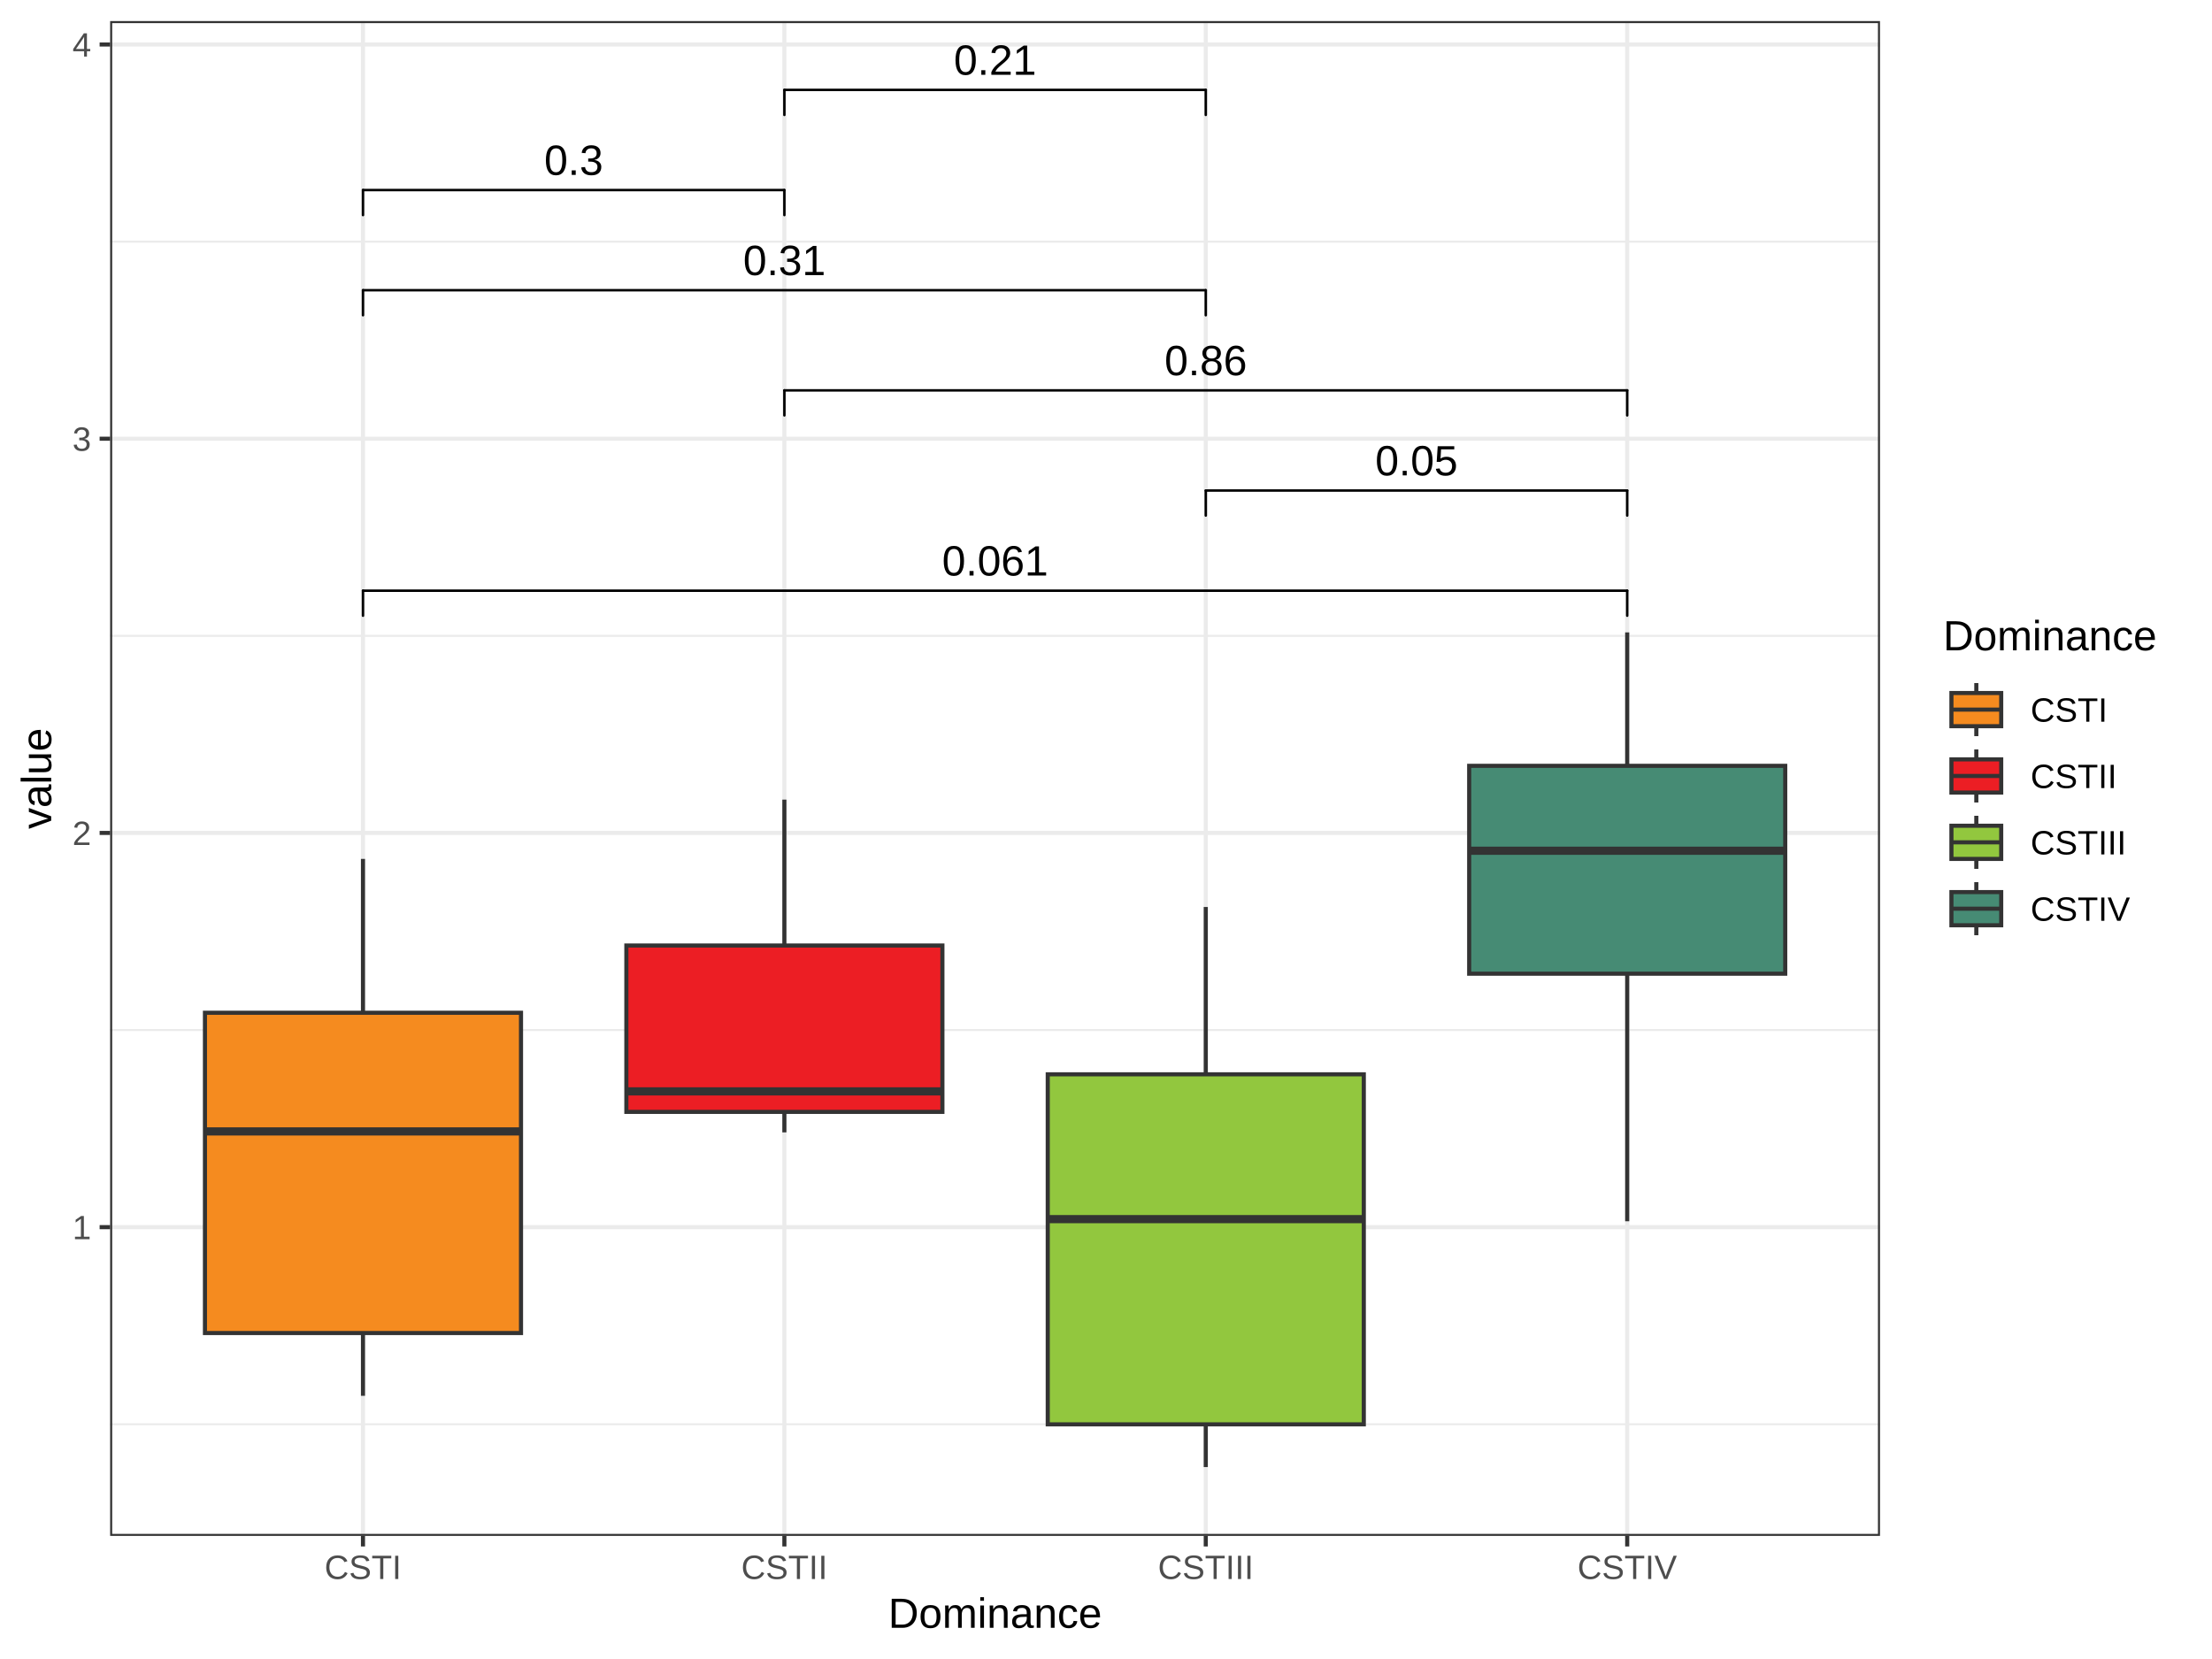
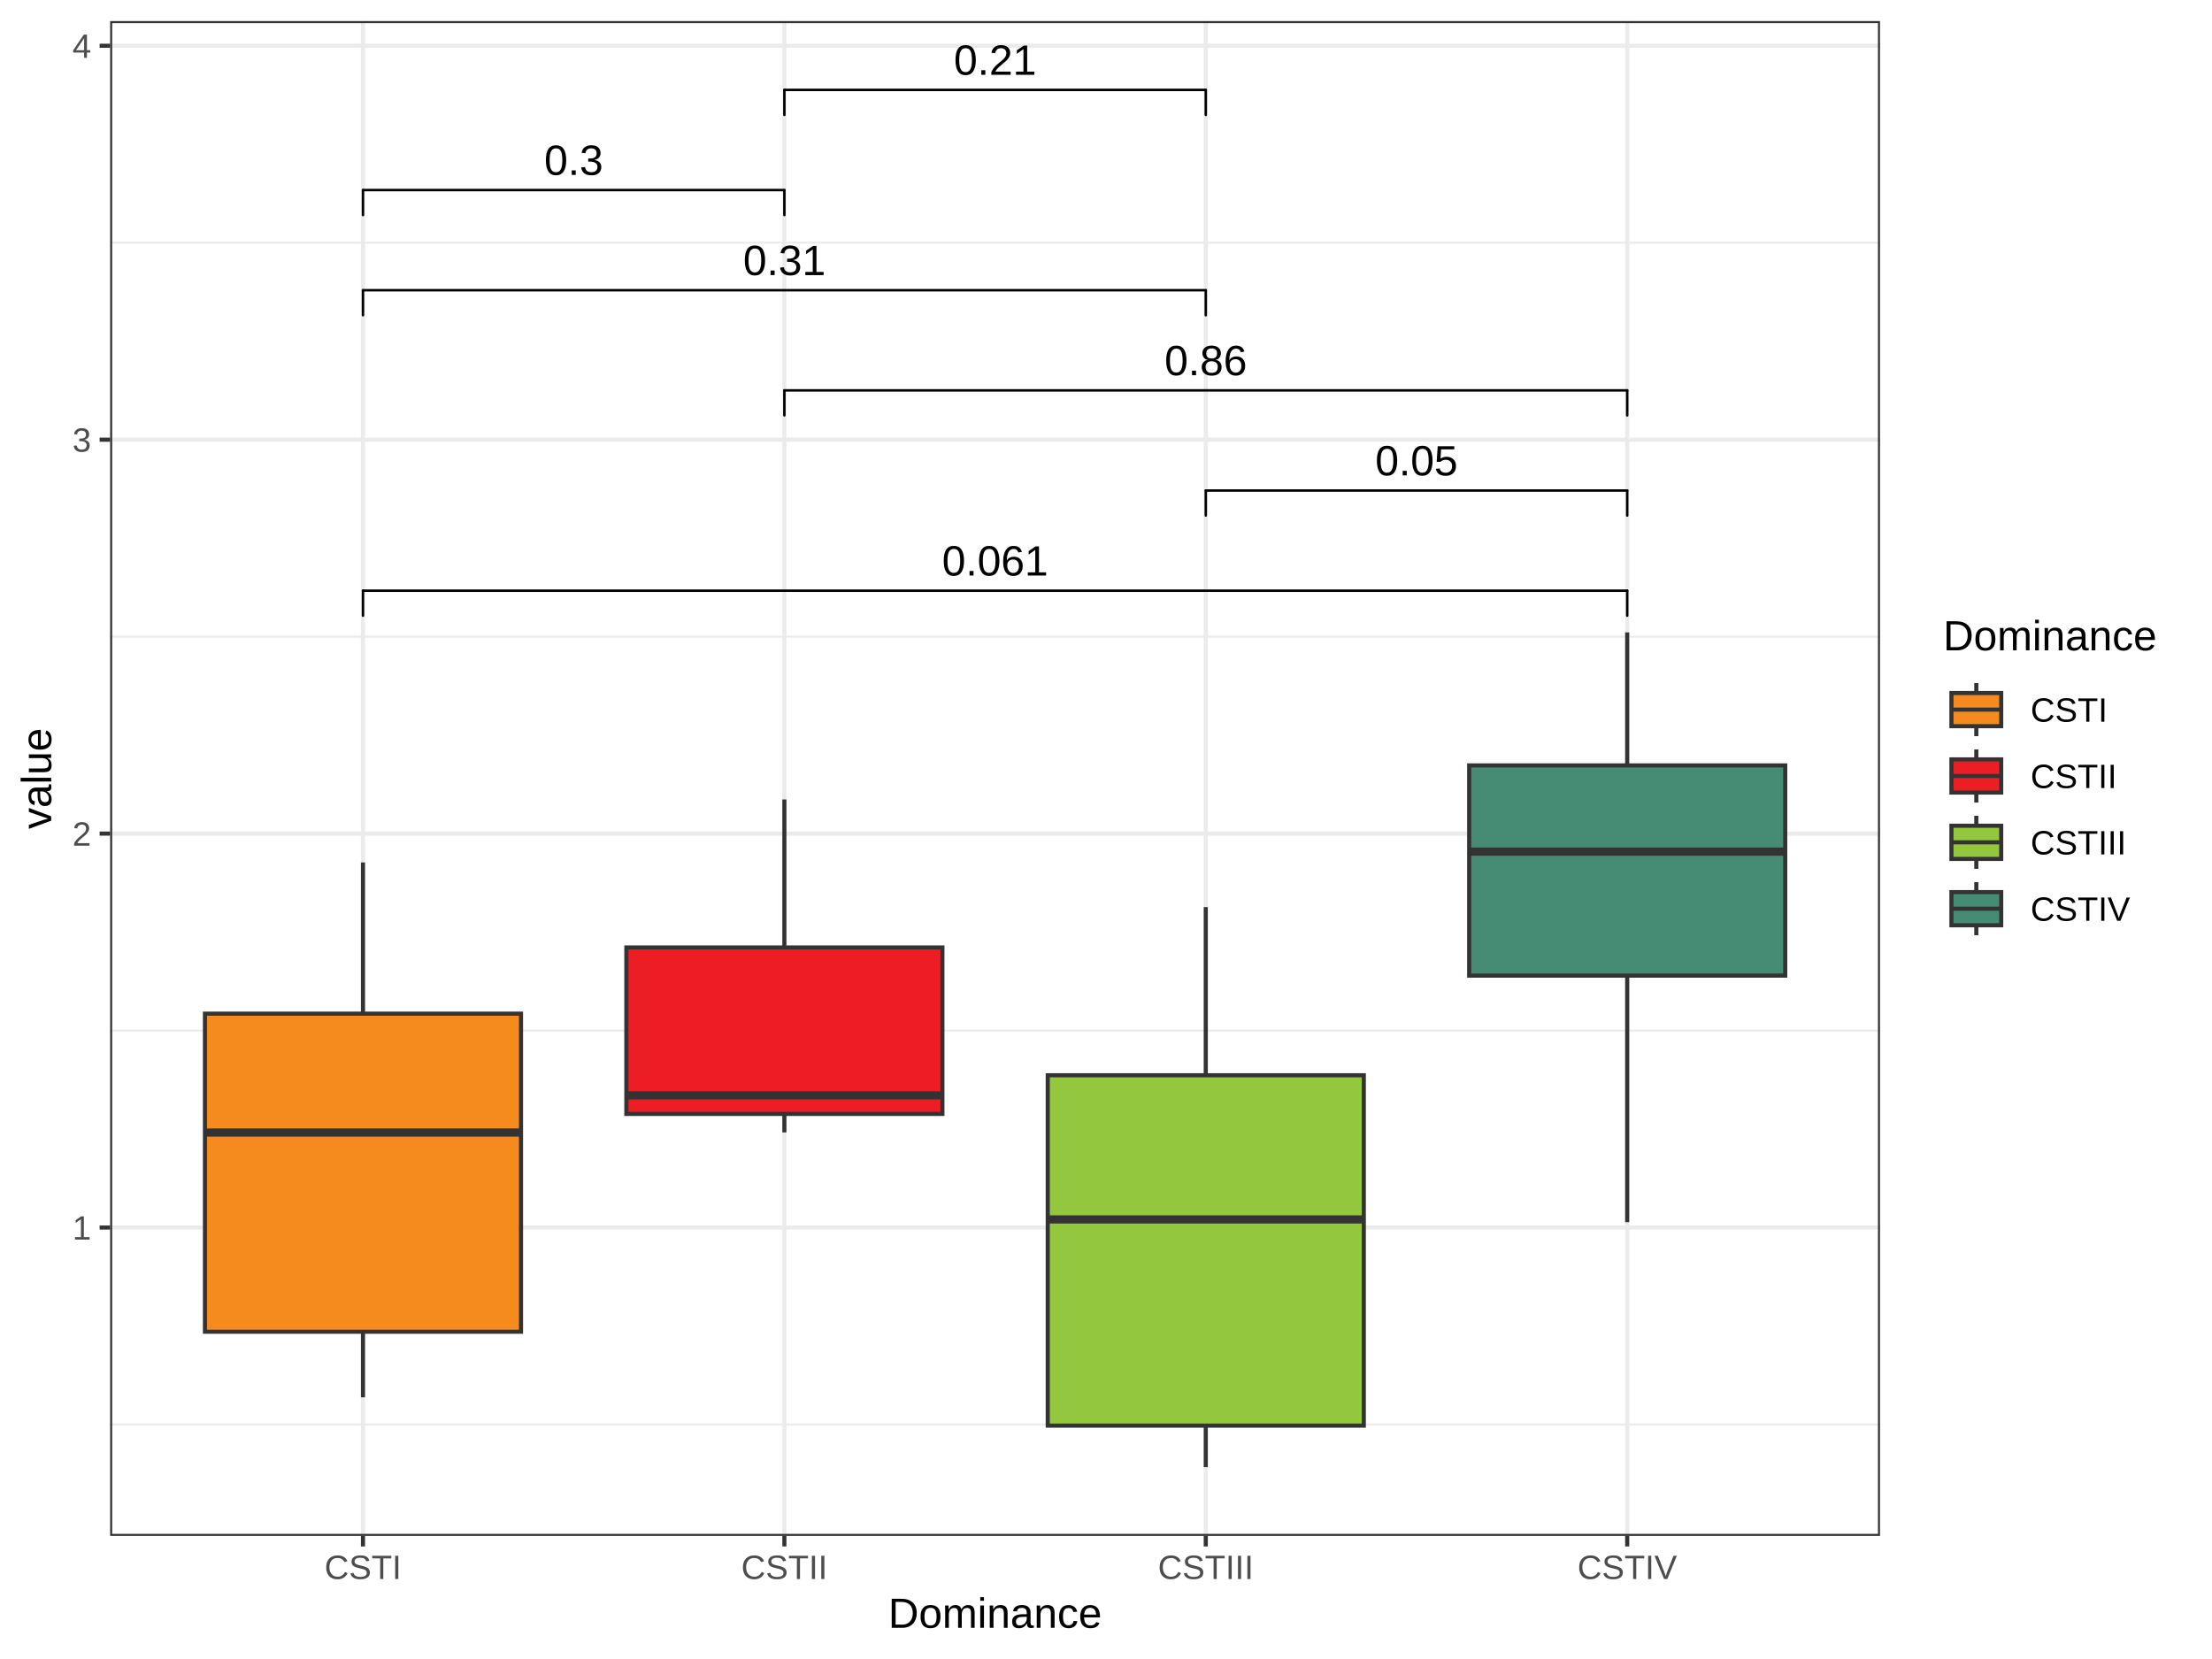
<svg xmlns="http://www.w3.org/2000/svg" class="svglite" width="576.00pt" height="432.00pt" viewBox="0 0 576.00 432.00">
  <defs>
    <style type="text/css">
    .svglite line, .svglite polyline, .svglite polygon, .svglite path, .svglite rect, .svglite circle {
      fill: none;
      stroke: #000000;
      stroke-linecap: round;
      stroke-linejoin: round;
      stroke-miterlimit: 10.00;
    }
    .svglite text {
      white-space: pre;
    }
  </style>
  </defs>
  <rect width="100%" height="100%" style="stroke: none; fill: #FFFFFF;" />
  <defs>
    <clipPath id="cpMC4wMHw1NzYuMDB8MC4wMHw0MzIuMDA=">
      <rect x="0.00" y="0.00" width="576.00" height="432.00" />
    </clipPath>
  </defs>
  <g clip-path="url(#cpMC4wMHw1NzYuMDB8MC4wMHw0MzIuMDA=)">
    <rect x="0.00" y="0.00" width="576.00" height="432.00" style="stroke-width: 1.07; stroke: #FFFFFF; fill: #FFFFFF;" />
  </g>
  <defs>
    <clipPath id="cpMjguNjh8NDg5LjU2fDUuNDh8Mzk5Ljk1">
      <rect x="28.68" y="5.48" width="460.87" height="394.47" />
    </clipPath>
  </defs>
  <g clip-path="url(#cpMjguNjh8NDg5LjU2fDUuNDh8Mzk5Ljk1)">
    <rect x="28.68" y="5.48" width="460.87" height="394.47" style="stroke-width: 1.07; stroke: none; fill: #FFFFFF;" />
-     <polyline points="28.68,370.87 489.56,370.87 " style="stroke-width: 0.53; stroke: #EBEBEB; stroke-linecap: butt;" />
-     <polyline points="28.68,268.22 489.56,268.22 " style="stroke-width: 0.53; stroke: #EBEBEB; stroke-linecap: butt;" />
-     <polyline points="28.68,165.57 489.56,165.57 " style="stroke-width: 0.53; stroke: #EBEBEB; stroke-linecap: butt;" />
-     <polyline points="28.68,62.92 489.56,62.92 " style="stroke-width: 0.53; stroke: #EBEBEB; stroke-linecap: butt;" />
-     <polyline points="28.68,319.55 489.56,319.55 " style="stroke-width: 1.07; stroke: #EBEBEB; stroke-linecap: butt;" />
-     <polyline points="28.68,216.89 489.56,216.89 " style="stroke-width: 1.07; stroke: #EBEBEB; stroke-linecap: butt;" />
-     <polyline points="28.68,114.24 489.56,114.24 " style="stroke-width: 1.07; stroke: #EBEBEB; stroke-linecap: butt;" />
-     <polyline points="28.68,11.59 489.56,11.59 " style="stroke-width: 1.07; stroke: #EBEBEB; stroke-linecap: butt;" />
+     <polyline points="28.68,370.94 489.56,370.94 " style="stroke-width: 0.53; stroke: #EBEBEB; stroke-linecap: butt;" />
+     <polyline points="28.68,268.36 489.56,268.36 " style="stroke-width: 0.53; stroke: #EBEBEB; stroke-linecap: butt;" />
+     <polyline points="28.68,165.78 489.56,165.78 " style="stroke-width: 0.53; stroke: #EBEBEB; stroke-linecap: butt;" />
+     <polyline points="28.68,63.20 489.56,63.20 " style="stroke-width: 0.53; stroke: #EBEBEB; stroke-linecap: butt;" />
+     <polyline points="28.68,319.65 489.56,319.65 " style="stroke-width: 1.07; stroke: #EBEBEB; stroke-linecap: butt;" />
+     <polyline points="28.68,217.07 489.56,217.07 " style="stroke-width: 1.07; stroke: #EBEBEB; stroke-linecap: butt;" />
+     <polyline points="28.68,114.49 489.56,114.49 " style="stroke-width: 1.07; stroke: #EBEBEB; stroke-linecap: butt;" />
+     <polyline points="28.68,11.91 489.56,11.91 " style="stroke-width: 1.07; stroke: #EBEBEB; stroke-linecap: butt;" />
    <polyline points="94.52,399.95 94.52,5.48 " style="stroke-width: 1.07; stroke: #EBEBEB; stroke-linecap: butt;" />
    <polyline points="204.25,399.95 204.25,5.48 " style="stroke-width: 1.07; stroke: #EBEBEB; stroke-linecap: butt;" />
    <polyline points="313.98,399.95 313.98,5.48 " style="stroke-width: 1.07; stroke: #EBEBEB; stroke-linecap: butt;" />
    <polyline points="423.72,399.95 423.72,5.48 " style="stroke-width: 1.07; stroke: #EBEBEB; stroke-linecap: butt;" />
-     <line x1="94.52" y1="263.72" x2="94.52" y2="223.66" style="stroke-width: 1.07; stroke: #333333; stroke-linecap: butt;" />
-     <line x1="94.52" y1="347.12" x2="94.52" y2="363.47" style="stroke-width: 1.07; stroke: #333333; stroke-linecap: butt;" />
-     <polygon points="53.37,263.72 53.37,347.12 135.67,347.12 135.67,263.72 53.37,263.72 " style="stroke-width: 1.07; stroke: #333333; stroke-linecap: butt; stroke-linejoin: miter; fill: #F58B1F;" />
-     <line x1="53.37" y1="294.62" x2="135.67" y2="294.62" style="stroke-width: 2.13; stroke: #333333; stroke-linecap: butt; stroke-linejoin: miter;" />
-     <line x1="204.25" y1="246.21" x2="204.25" y2="208.22" style="stroke-width: 1.07; stroke: #333333; stroke-linecap: butt;" />
-     <line x1="204.25" y1="289.53" x2="204.25" y2="294.87" style="stroke-width: 1.07; stroke: #333333; stroke-linecap: butt;" />
-     <polygon points="163.10,246.21 163.10,289.53 245.40,289.53 245.40,246.21 163.10,246.21 " style="stroke-width: 1.07; stroke: #333333; stroke-linecap: butt; stroke-linejoin: miter; fill: #EC1E24;" />
-     <line x1="163.10" y1="284.19" x2="245.40" y2="284.19" style="stroke-width: 2.13; stroke: #333333; stroke-linecap: butt; stroke-linejoin: miter;" />
-     <line x1="313.98" y1="279.75" x2="313.98" y2="236.18" style="stroke-width: 1.07; stroke: #333333; stroke-linecap: butt;" />
-     <line x1="313.98" y1="370.90" x2="313.98" y2="382.02" style="stroke-width: 1.07; stroke: #333333; stroke-linecap: butt;" />
-     <polygon points="272.83,279.75 272.83,370.90 355.13,370.90 355.13,279.75 272.83,279.75 " style="stroke-width: 1.07; stroke: #333333; stroke-linecap: butt; stroke-linejoin: miter; fill: #92C73E;" />
-     <line x1="272.83" y1="317.46" x2="355.13" y2="317.46" style="stroke-width: 2.13; stroke: #333333; stroke-linecap: butt; stroke-linejoin: miter;" />
-     <line x1="423.72" y1="199.42" x2="423.72" y2="164.68" style="stroke-width: 1.07; stroke: #333333; stroke-linecap: butt;" />
-     <line x1="423.72" y1="253.55" x2="423.72" y2="318.02" style="stroke-width: 1.07; stroke: #333333; stroke-linecap: butt;" />
-     <polygon points="382.57,199.42 382.57,253.55 464.87,253.55 464.87,199.42 382.57,199.42 " style="stroke-width: 1.07; stroke: #333333; stroke-linecap: butt; stroke-linejoin: miter; fill: #468B74;" />
-     <line x1="382.57" y1="221.53" x2="464.87" y2="221.53" style="stroke-width: 2.13; stroke: #333333; stroke-linecap: butt; stroke-linejoin: miter;" />
+     <line x1="94.52" y1="263.95" x2="94.52" y2="224.58" style="stroke-width: 1.07; stroke: #333333; stroke-linecap: butt;" />
+     <line x1="94.52" y1="346.78" x2="94.52" y2="363.87" style="stroke-width: 1.07; stroke: #333333; stroke-linecap: butt;" />
+     <polygon points="53.37,263.95 53.37,346.78 135.67,346.78 135.67,263.95 53.37,263.95 " style="stroke-width: 1.07; stroke: #333333; stroke-linecap: butt; stroke-linejoin: miter; fill: #F58B1F;" />
+     <line x1="53.37" y1="294.91" x2="135.67" y2="294.91" style="stroke-width: 2.13; stroke: #333333; stroke-linecap: butt; stroke-linejoin: miter;" />
+     <line x1="204.25" y1="246.71" x2="204.25" y2="208.18" style="stroke-width: 1.07; stroke: #333333; stroke-linecap: butt;" />
+     <line x1="204.25" y1="290.06" x2="204.25" y2="294.88" style="stroke-width: 1.07; stroke: #333333; stroke-linecap: butt;" />
+     <polygon points="163.10,246.71 163.10,290.06 245.40,290.06 245.40,246.71 163.10,246.71 " style="stroke-width: 1.07; stroke: #333333; stroke-linecap: butt; stroke-linejoin: miter; fill: #EC1E24;" />
+     <line x1="163.10" y1="285.23" x2="245.40" y2="285.23" style="stroke-width: 2.13; stroke: #333333; stroke-linecap: butt; stroke-linejoin: miter;" />
+     <line x1="313.98" y1="280.00" x2="313.98" y2="236.21" style="stroke-width: 1.07; stroke: #333333; stroke-linecap: butt;" />
+     <line x1="313.98" y1="371.23" x2="313.98" y2="382.02" style="stroke-width: 1.07; stroke: #333333; stroke-linecap: butt;" />
+     <polygon points="272.83,280.00 272.83,371.23 355.13,371.23 355.13,280.00 272.83,280.00 " style="stroke-width: 1.07; stroke: #333333; stroke-linecap: butt; stroke-linejoin: miter; fill: #92C73E;" />
+     <line x1="272.83" y1="317.54" x2="355.13" y2="317.54" style="stroke-width: 2.13; stroke: #333333; stroke-linecap: butt; stroke-linejoin: miter;" />
+     <line x1="423.72" y1="199.31" x2="423.72" y2="164.68" style="stroke-width: 1.07; stroke: #333333; stroke-linecap: butt;" />
+     <line x1="423.72" y1="254.05" x2="423.72" y2="318.25" style="stroke-width: 1.07; stroke: #333333; stroke-linecap: butt;" />
+     <polygon points="382.57,199.31 382.57,254.05 464.87,254.05 464.87,199.31 382.57,199.31 " style="stroke-width: 1.07; stroke: #333333; stroke-linecap: butt; stroke-linejoin: miter; fill: #468B74;" />
+     <line x1="382.57" y1="221.76" x2="464.87" y2="221.76" style="stroke-width: 2.13; stroke: #333333; stroke-linecap: butt; stroke-linejoin: miter;" />
    <text x="149.39" y="45.55" text-anchor="middle" style="font-size: 11.04px; font-family: &quot;Liberation Sans&quot;;" textLength="15.57px" lengthAdjust="spacingAndGlyphs">0.3</text>
    <line x1="94.52" y1="56.01" x2="94.52" y2="49.49" style="stroke-width: 0.64;" />
    <line x1="94.52" y1="49.49" x2="204.25" y2="49.49" style="stroke-width: 0.64;" />
    <line x1="204.25" y1="49.49" x2="204.25" y2="56.01" style="stroke-width: 0.64;" />
    <text x="204.25" y="71.63" text-anchor="middle" style="font-size: 11.04px; font-family: &quot;Liberation Sans&quot;;" textLength="21.88px" lengthAdjust="spacingAndGlyphs">0.31</text>
    <line x1="94.52" y1="82.09" x2="94.52" y2="75.57" style="stroke-width: 0.64;" />
    <line x1="94.52" y1="75.57" x2="313.98" y2="75.57" style="stroke-width: 0.64;" />
    <line x1="313.98" y1="75.57" x2="313.98" y2="82.09" style="stroke-width: 0.64;" />
    <text x="259.12" y="19.47" text-anchor="middle" style="font-size: 11.04px; font-family: &quot;Liberation Sans&quot;;" textLength="21.88px" lengthAdjust="spacingAndGlyphs">0.21</text>
    <line x1="204.25" y1="29.93" x2="204.25" y2="23.41" style="stroke-width: 0.64;" />
    <line x1="204.25" y1="23.41" x2="313.98" y2="23.41" style="stroke-width: 0.64;" />
    <line x1="313.98" y1="23.41" x2="313.98" y2="29.93" style="stroke-width: 0.64;" />
    <text x="259.12" y="149.87" text-anchor="middle" style="font-size: 11.04px; font-family: &quot;Liberation Sans&quot;;" textLength="28.19px" lengthAdjust="spacingAndGlyphs">0.061</text>
    <line x1="94.52" y1="160.33" x2="94.52" y2="153.81" style="stroke-width: 0.64;" />
    <line x1="94.52" y1="153.81" x2="423.72" y2="153.81" style="stroke-width: 0.64;" />
    <line x1="423.72" y1="153.81" x2="423.72" y2="160.33" style="stroke-width: 0.64;" />
    <text x="313.98" y="97.71" text-anchor="middle" style="font-size: 11.04px; font-family: &quot;Liberation Sans&quot;;" textLength="21.88px" lengthAdjust="spacingAndGlyphs">0.86</text>
    <line x1="204.25" y1="108.17" x2="204.25" y2="101.65" style="stroke-width: 0.64;" />
    <line x1="204.25" y1="101.65" x2="423.72" y2="101.65" style="stroke-width: 0.64;" />
    <line x1="423.72" y1="101.65" x2="423.72" y2="108.17" style="stroke-width: 0.64;" />
    <text x="368.85" y="123.79" text-anchor="middle" style="font-size: 11.04px; font-family: &quot;Liberation Sans&quot;;" textLength="21.88px" lengthAdjust="spacingAndGlyphs">0.05</text>
    <line x1="313.98" y1="134.25" x2="313.98" y2="127.73" style="stroke-width: 0.64;" />
    <line x1="313.98" y1="127.73" x2="423.72" y2="127.73" style="stroke-width: 0.64;" />
    <line x1="423.72" y1="127.73" x2="423.72" y2="134.25" style="stroke-width: 0.64;" />
    <rect x="28.68" y="5.48" width="460.87" height="394.47" style="stroke-width: 1.07; stroke: #333333;" />
  </g>
  <g clip-path="url(#cpMC4wMHw1NzYuMDB8MC4wMHw0MzIuMDA=)">
-     <text x="23.75" y="322.69" text-anchor="end" style="font-size: 8.80px;fill: #4D4D4D; font-family: &quot;Liberation Sans&quot;;" textLength="5.03px" lengthAdjust="spacingAndGlyphs">1</text>
-     <text x="23.75" y="220.04" text-anchor="end" style="font-size: 8.80px;fill: #4D4D4D; font-family: &quot;Liberation Sans&quot;;" textLength="5.03px" lengthAdjust="spacingAndGlyphs">2</text>
-     <text x="23.75" y="117.39" text-anchor="end" style="font-size: 8.80px;fill: #4D4D4D; font-family: &quot;Liberation Sans&quot;;" textLength="5.03px" lengthAdjust="spacingAndGlyphs">3</text>
-     <text x="23.75" y="14.73" text-anchor="end" style="font-size: 8.80px;fill: #4D4D4D; font-family: &quot;Liberation Sans&quot;;" textLength="5.03px" lengthAdjust="spacingAndGlyphs">4</text>
-     <polyline points="25.94,319.55 28.68,319.55 " style="stroke-width: 1.07; stroke: #333333; stroke-linecap: butt;" />
-     <polyline points="25.94,216.89 28.68,216.89 " style="stroke-width: 1.07; stroke: #333333; stroke-linecap: butt;" />
-     <polyline points="25.94,114.24 28.68,114.24 " style="stroke-width: 1.07; stroke: #333333; stroke-linecap: butt;" />
-     <polyline points="25.94,11.59 28.68,11.59 " style="stroke-width: 1.07; stroke: #333333; stroke-linecap: butt;" />
+     <text x="23.75" y="322.79" text-anchor="end" style="font-size: 8.80px;fill: #4D4D4D; font-family: &quot;Liberation Sans&quot;;" textLength="5.03px" lengthAdjust="spacingAndGlyphs">1</text>
+     <text x="23.75" y="220.21" text-anchor="end" style="font-size: 8.80px;fill: #4D4D4D; font-family: &quot;Liberation Sans&quot;;" textLength="5.03px" lengthAdjust="spacingAndGlyphs">2</text>
+     <text x="23.75" y="117.63" text-anchor="end" style="font-size: 8.80px;fill: #4D4D4D; font-family: &quot;Liberation Sans&quot;;" textLength="5.03px" lengthAdjust="spacingAndGlyphs">3</text>
+     <text x="23.75" y="15.06" text-anchor="end" style="font-size: 8.80px;fill: #4D4D4D; font-family: &quot;Liberation Sans&quot;;" textLength="5.03px" lengthAdjust="spacingAndGlyphs">4</text>
+     <polyline points="25.94,319.65 28.68,319.65 " style="stroke-width: 1.07; stroke: #333333; stroke-linecap: butt;" />
+     <polyline points="25.94,217.07 28.68,217.07 " style="stroke-width: 1.07; stroke: #333333; stroke-linecap: butt;" />
+     <polyline points="25.94,114.49 28.68,114.49 " style="stroke-width: 1.07; stroke: #333333; stroke-linecap: butt;" />
+     <polyline points="25.94,11.91 28.68,11.91 " style="stroke-width: 1.07; stroke: #333333; stroke-linecap: butt;" />
    <polyline points="94.52,402.69 94.52,399.95 " style="stroke-width: 1.07; stroke: #333333; stroke-linecap: butt;" />
    <polyline points="204.25,402.69 204.25,399.95 " style="stroke-width: 1.07; stroke: #333333; stroke-linecap: butt;" />
    <polyline points="313.98,402.69 313.98,399.95 " style="stroke-width: 1.07; stroke: #333333; stroke-linecap: butt;" />
    <polyline points="423.72,402.69 423.72,399.95 " style="stroke-width: 1.07; stroke: #333333; stroke-linecap: butt;" />
    <text x="94.52" y="411.17" text-anchor="middle" style="font-size: 8.80px;fill: #4D4D4D; font-family: &quot;Liberation Sans&quot;;" textLength="18.26px" lengthAdjust="spacingAndGlyphs">CSTI</text>
    <text x="204.25" y="411.17" text-anchor="middle" style="font-size: 8.80px;fill: #4D4D4D; font-family: &quot;Liberation Sans&quot;;" textLength="21.24px" lengthAdjust="spacingAndGlyphs">CSTII</text>
    <text x="313.98" y="411.17" text-anchor="middle" style="font-size: 8.80px;fill: #4D4D4D; font-family: &quot;Liberation Sans&quot;;" textLength="24.22px" lengthAdjust="spacingAndGlyphs">CSTIII</text>
    <text x="423.72" y="411.17" text-anchor="middle" style="font-size: 8.80px;fill: #4D4D4D; font-family: &quot;Liberation Sans&quot;;" textLength="23.54px" lengthAdjust="spacingAndGlyphs">CSTIV</text>
    <text x="259.12" y="423.88" text-anchor="middle" style="font-size: 11.00px; font-family: &quot;Liberation Sans&quot;;" textLength="59.05px" lengthAdjust="spacingAndGlyphs">Dominance</text>
    <text transform="translate(13.33,202.71) rotate(-90)" text-anchor="middle" style="font-size: 11.00px; font-family: &quot;Liberation Sans&quot;;" textLength="27.60px" lengthAdjust="spacingAndGlyphs">value</text>
    <rect x="500.51" y="154.69" width="70.01" height="96.06" style="stroke-width: 1.07; stroke: none; fill: #FFFFFF;" />
    <text x="505.99" y="169.34" style="font-size: 11.00px; font-family: &quot;Liberation Sans&quot;;" textLength="59.05px" lengthAdjust="spacingAndGlyphs">Dominance</text>
    <rect x="505.99" y="176.14" width="17.28" height="17.28" style="stroke-width: 1.07; stroke: none; fill: #FFFFFF;" />
    <polyline points="514.63,191.69 514.63,189.10 " style="stroke-width: 1.07; stroke: #333333; stroke-linecap: butt; stroke-linejoin: miter;" />
    <polyline points="514.63,180.46 514.63,177.87 " style="stroke-width: 1.07; stroke: #333333; stroke-linecap: butt; stroke-linejoin: miter;" />
    <rect x="508.15" y="180.46" width="12.96" height="8.64" style="stroke-width: 1.07; stroke: #333333; stroke-linecap: butt; stroke-linejoin: miter; fill: #F58B1F;" />
    <polyline points="508.15,184.78 521.11,184.78 " style="stroke-width: 1.07; stroke: #333333; stroke-linecap: butt; stroke-linejoin: miter;" />
    <rect x="505.99" y="193.42" width="17.28" height="17.28" style="stroke-width: 1.07; stroke: none; fill: #FFFFFF;" />
    <polyline points="514.63,208.97 514.63,206.38 " style="stroke-width: 1.07; stroke: #333333; stroke-linecap: butt; stroke-linejoin: miter;" />
    <polyline points="514.63,197.74 514.63,195.15 " style="stroke-width: 1.07; stroke: #333333; stroke-linecap: butt; stroke-linejoin: miter;" />
    <rect x="508.15" y="197.74" width="12.96" height="8.64" style="stroke-width: 1.07; stroke: #333333; stroke-linecap: butt; stroke-linejoin: miter; fill: #EC1E24;" />
    <polyline points="508.15,202.06 521.11,202.06 " style="stroke-width: 1.07; stroke: #333333; stroke-linecap: butt; stroke-linejoin: miter;" />
    <rect x="505.99" y="210.70" width="17.28" height="17.28" style="stroke-width: 1.07; stroke: none; fill: #FFFFFF;" />
    <polyline points="514.63,226.25 514.63,223.66 " style="stroke-width: 1.07; stroke: #333333; stroke-linecap: butt; stroke-linejoin: miter;" />
    <polyline points="514.63,215.02 514.63,212.43 " style="stroke-width: 1.07; stroke: #333333; stroke-linecap: butt; stroke-linejoin: miter;" />
    <rect x="508.15" y="215.02" width="12.96" height="8.64" style="stroke-width: 1.07; stroke: #333333; stroke-linecap: butt; stroke-linejoin: miter; fill: #92C73E;" />
    <polyline points="508.15,219.34 521.11,219.34 " style="stroke-width: 1.07; stroke: #333333; stroke-linecap: butt; stroke-linejoin: miter;" />
    <rect x="505.99" y="227.98" width="17.28" height="17.28" style="stroke-width: 1.07; stroke: none; fill: #FFFFFF;" />
    <polyline points="514.63,243.53 514.63,240.94 " style="stroke-width: 1.07; stroke: #333333; stroke-linecap: butt; stroke-linejoin: miter;" />
    <polyline points="514.63,232.30 514.63,229.71 " style="stroke-width: 1.07; stroke: #333333; stroke-linecap: butt; stroke-linejoin: miter;" />
    <rect x="508.15" y="232.30" width="12.96" height="8.64" style="stroke-width: 1.07; stroke: #333333; stroke-linecap: butt; stroke-linejoin: miter; fill: #468B74;" />
    <polyline points="508.15,236.62 521.11,236.62 " style="stroke-width: 1.07; stroke: #333333; stroke-linecap: butt; stroke-linejoin: miter;" />
    <text x="528.75" y="187.93" style="font-size: 8.80px; font-family: &quot;Liberation Sans&quot;;" textLength="18.26px" lengthAdjust="spacingAndGlyphs">CSTI</text>
    <text x="528.75" y="205.21" style="font-size: 8.80px; font-family: &quot;Liberation Sans&quot;;" textLength="21.24px" lengthAdjust="spacingAndGlyphs">CSTII</text>
    <text x="528.75" y="222.49" style="font-size: 8.80px; font-family: &quot;Liberation Sans&quot;;" textLength="24.22px" lengthAdjust="spacingAndGlyphs">CSTIII</text>
    <text x="528.75" y="239.77" style="font-size: 8.80px; font-family: &quot;Liberation Sans&quot;;" textLength="23.54px" lengthAdjust="spacingAndGlyphs">CSTIV</text>
  </g>
</svg>
